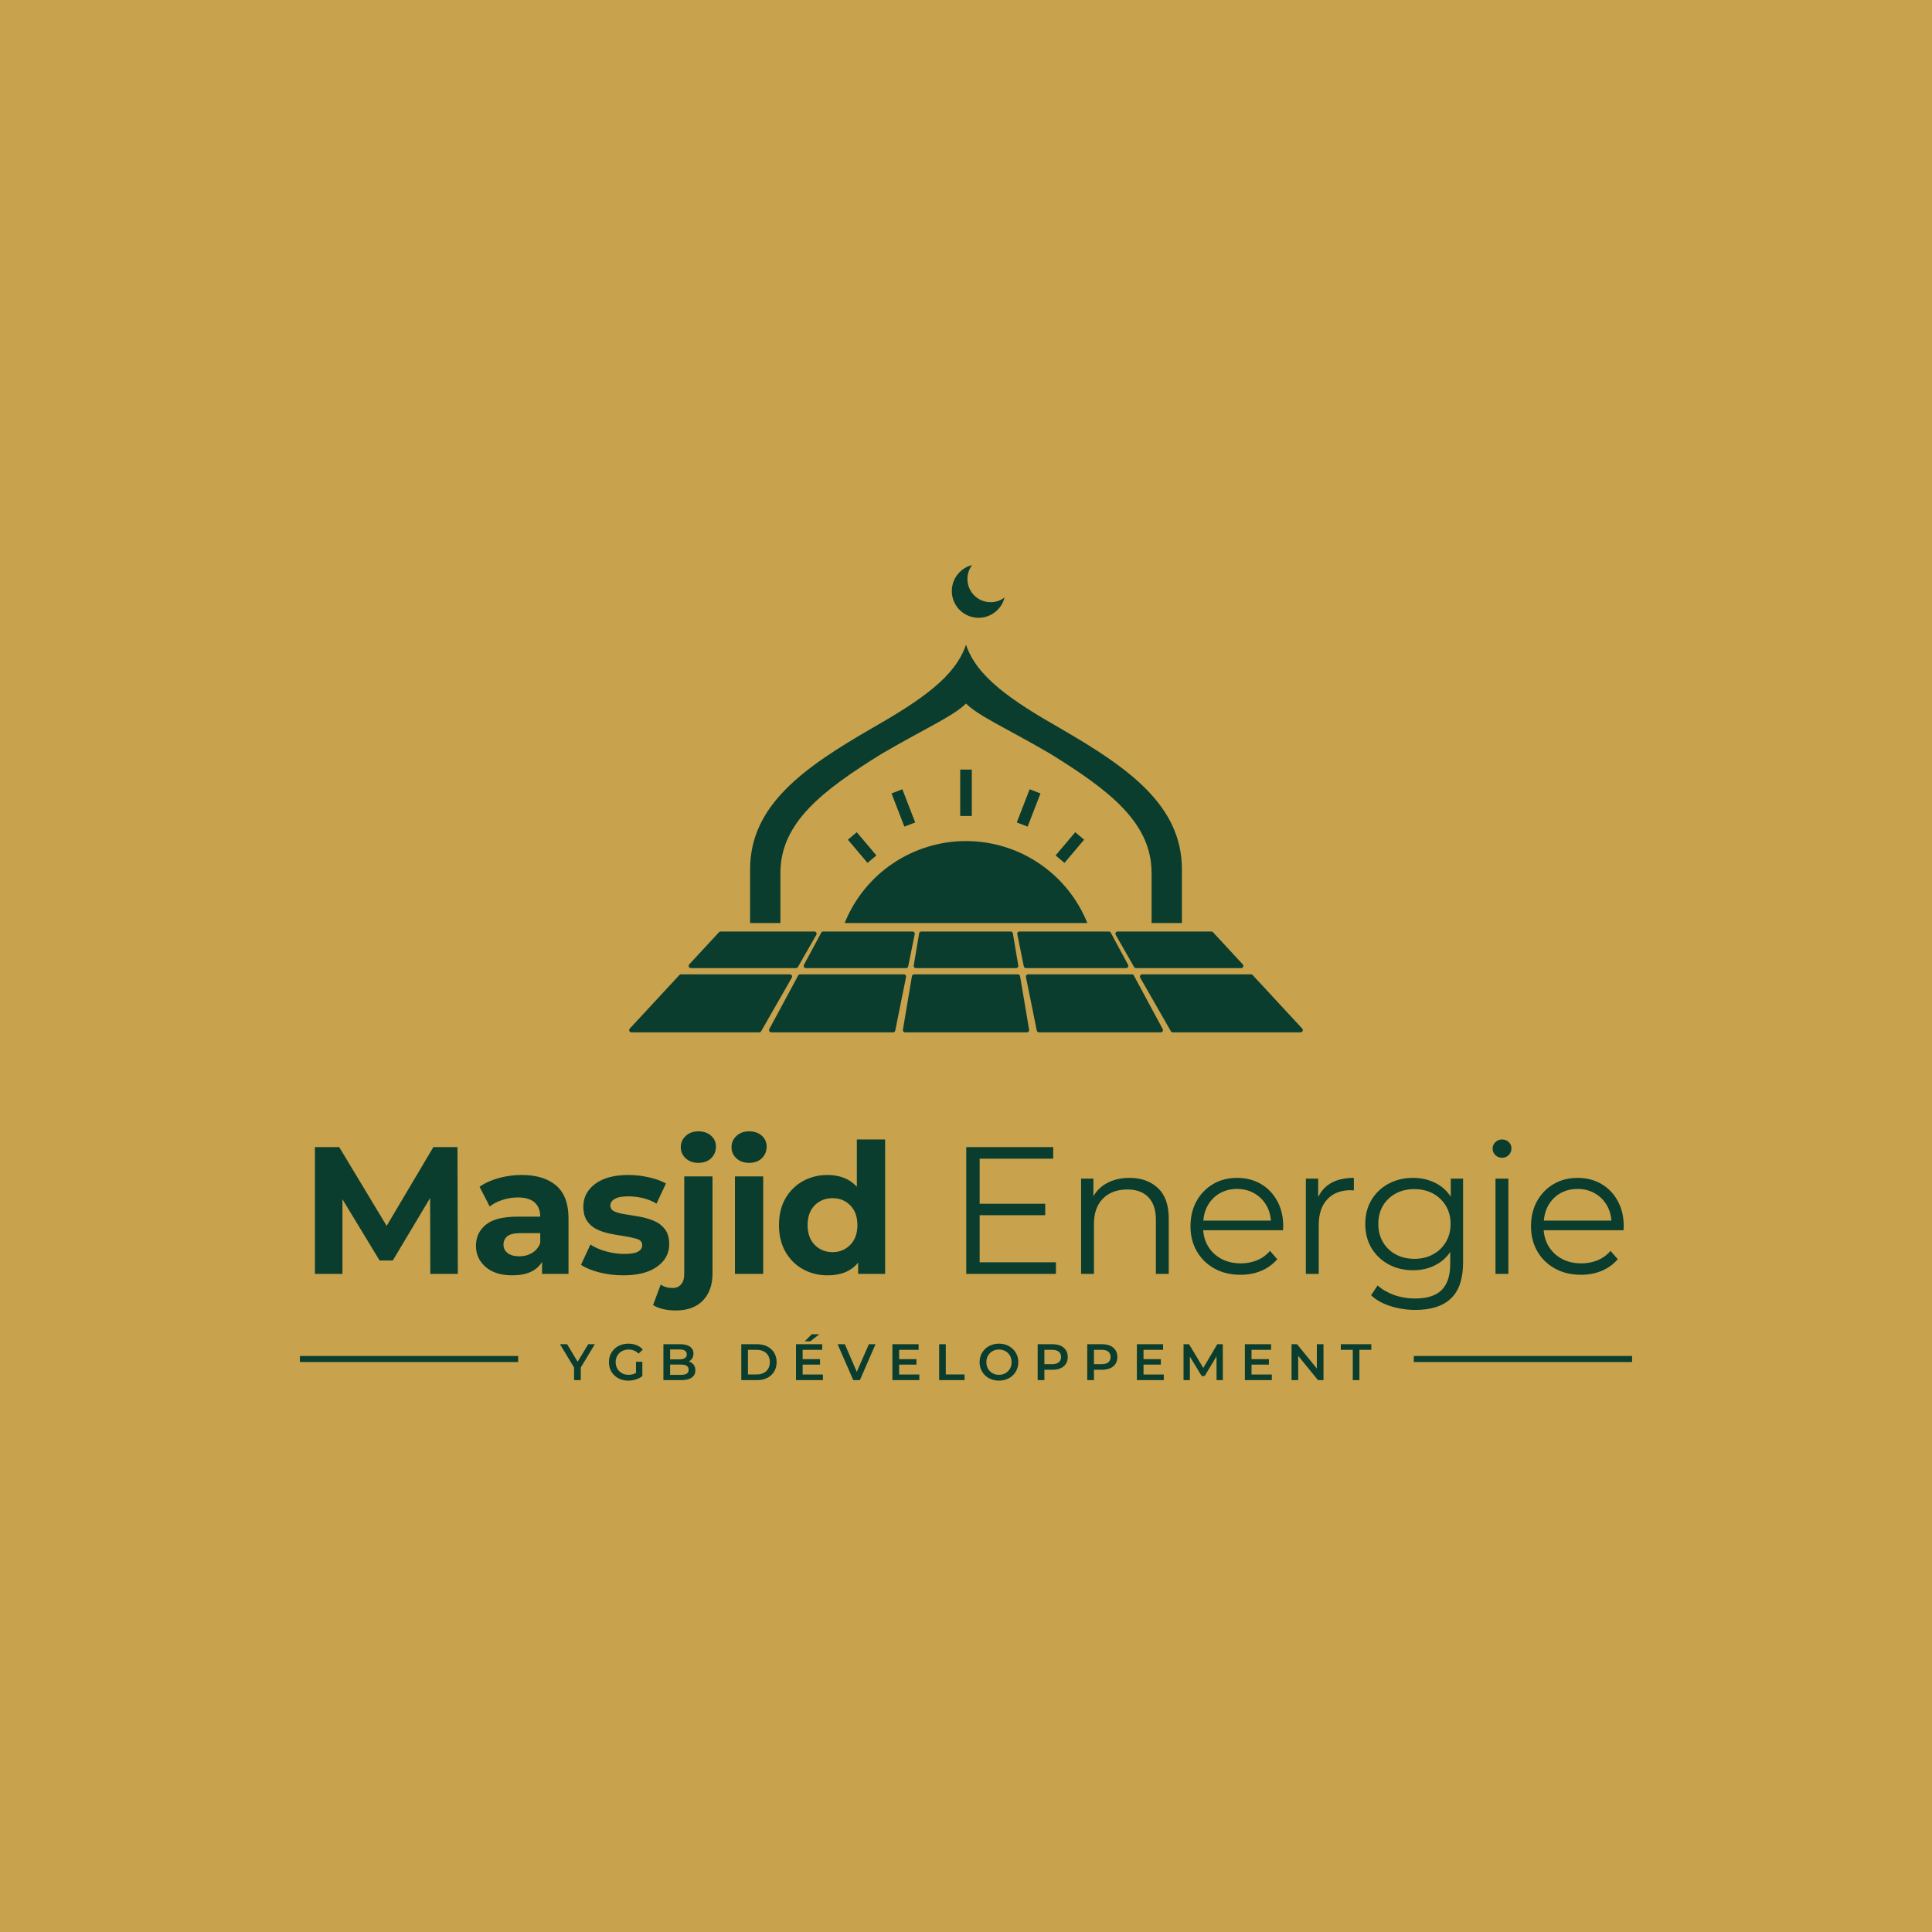
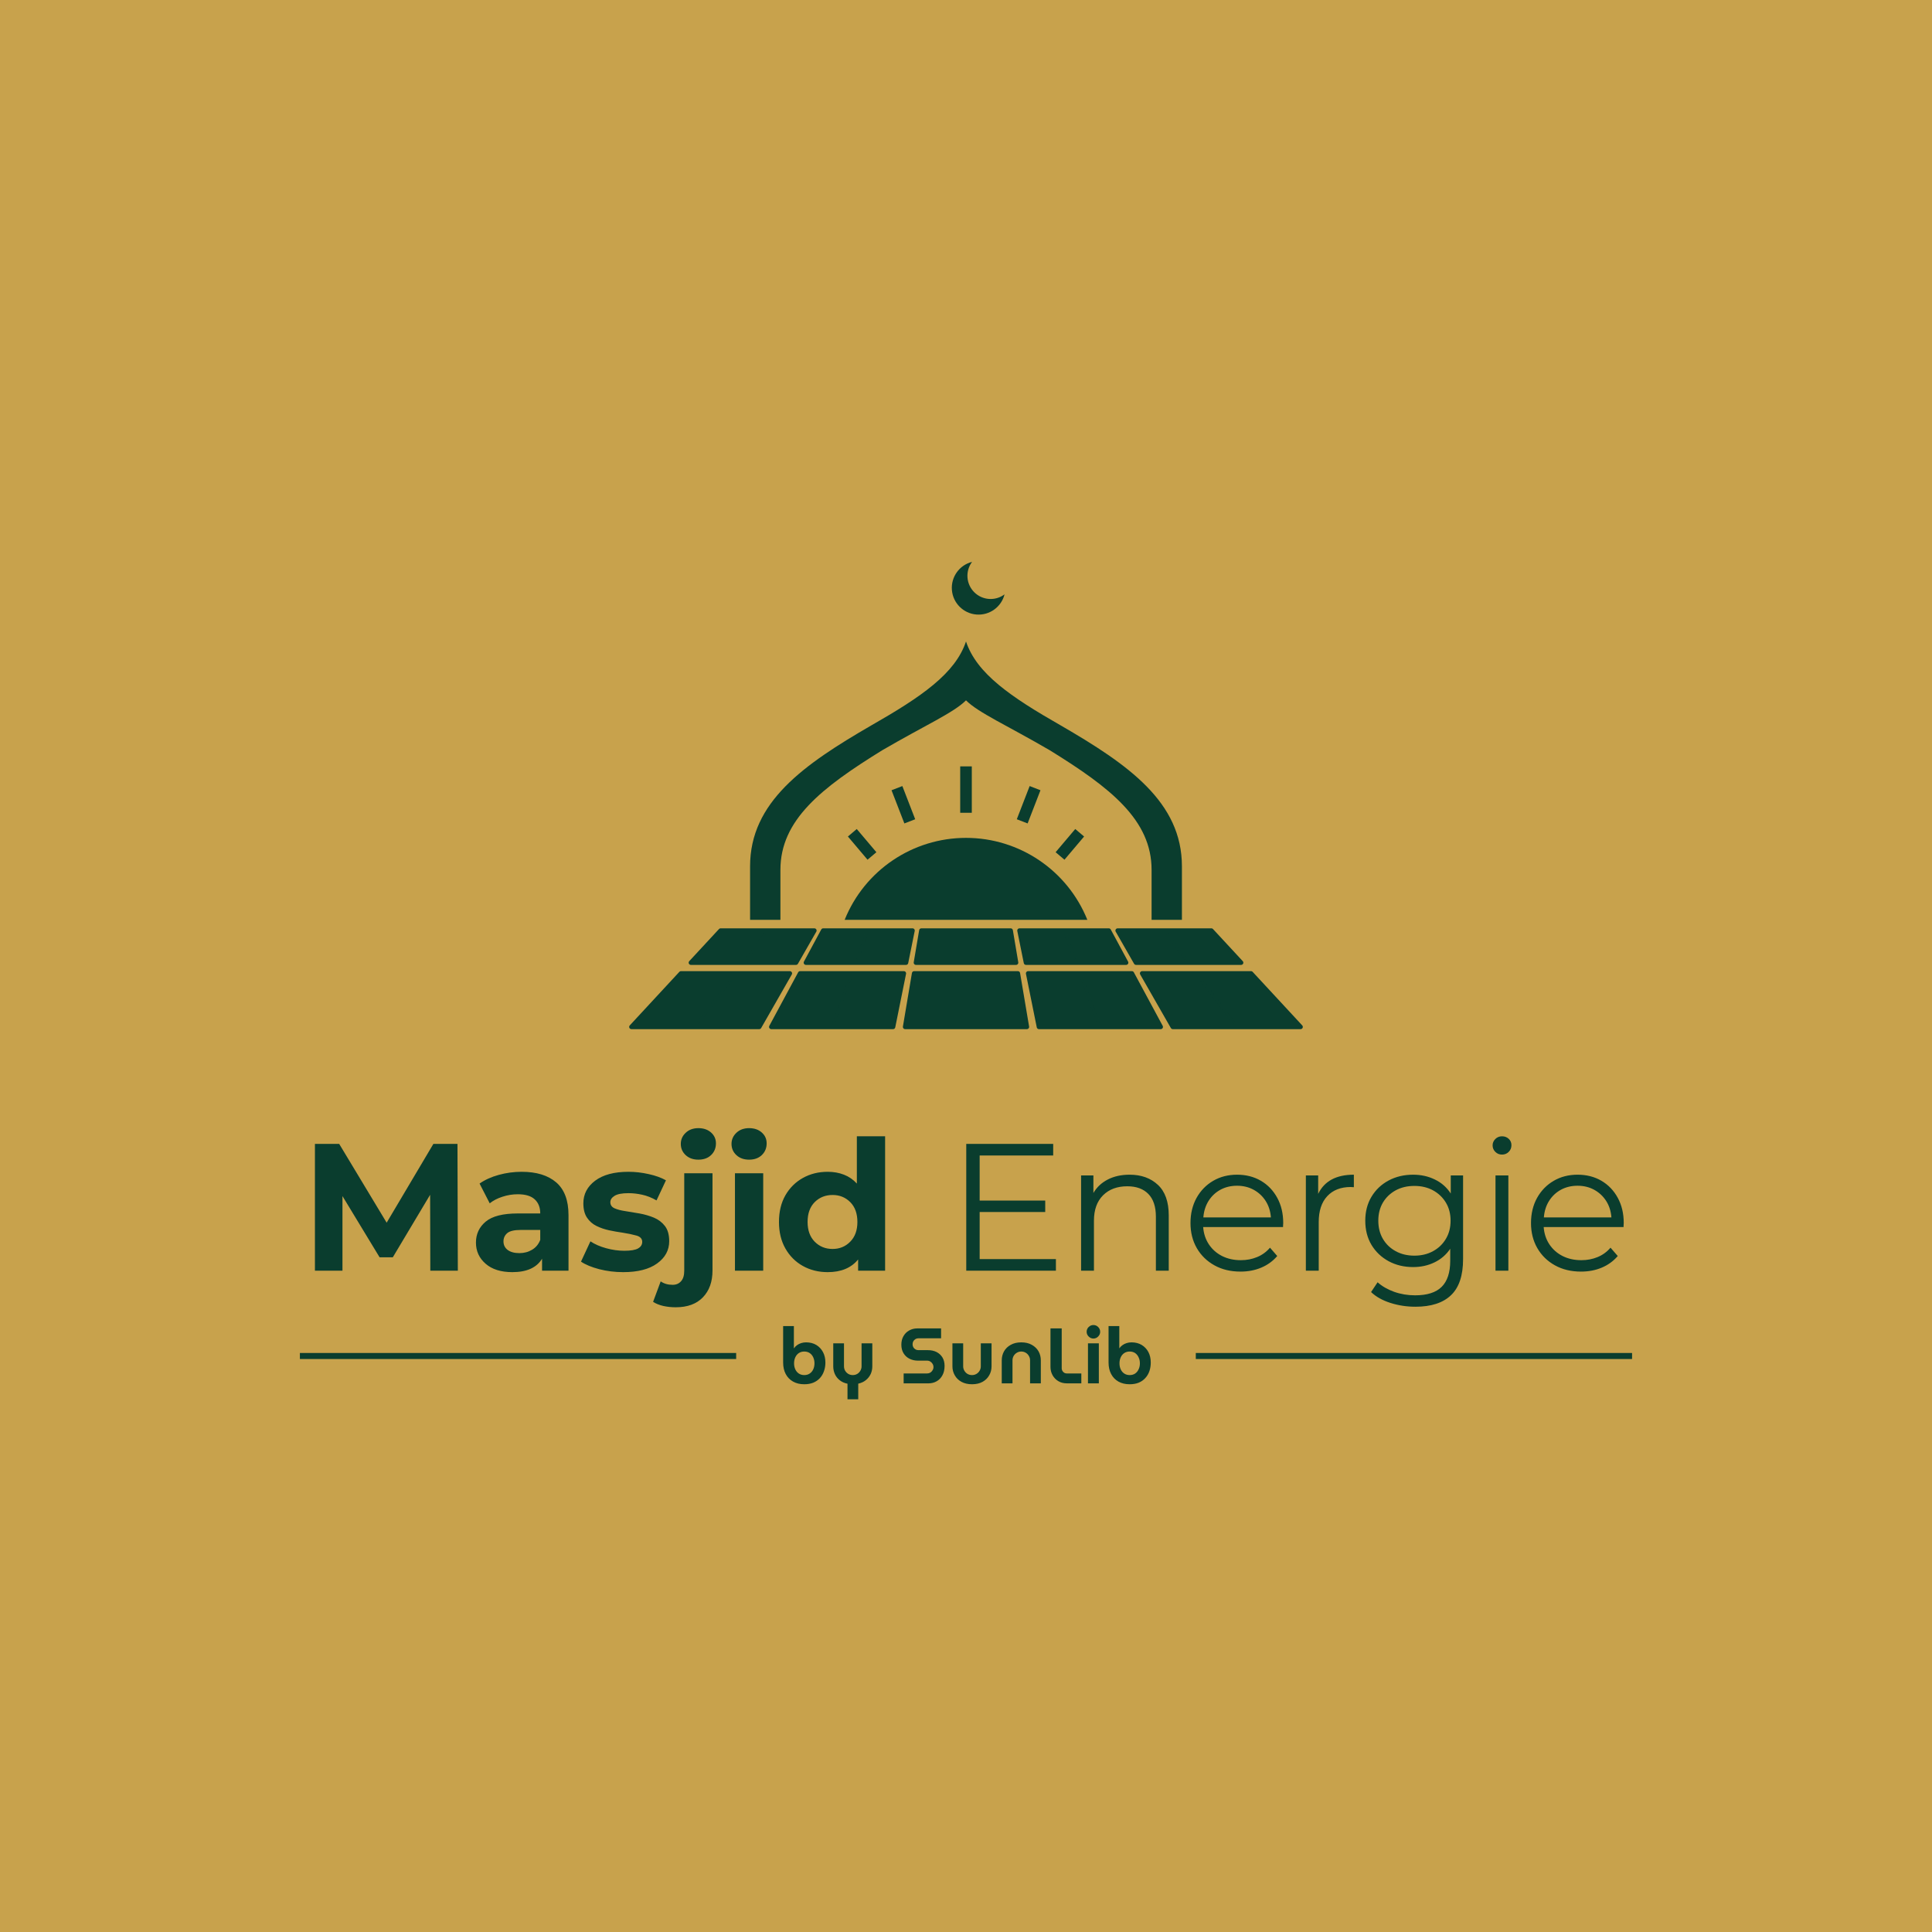
<svg xmlns="http://www.w3.org/2000/svg" viewBox="0 0 400 400" width="2160" height="2160">
  <rect width="400" height="400" fill="#c8a24c" />
-   <svg x="125" y="114.259" width="150" height="101.97" viewBox="0 0 406 276">
+   <svg x="125" y="113.597" width="150" height="101.97" viewBox="0 0 406 276">
    <path d="M206.4 7.4A15 15 0 1 0 224.6 25.6A13 13 0 0 1 206.4 7.4Z" fill="#0a3d2e" />
    <path d="M82 208L82 178C82 142 112 121 150 99C178 83 197 70 203 52C209 70 228 83 256 99C294 121 324 142 324 178L324 208L307 208L307 180C307 152 284 134 250 113C226 99 210 92 203 85C196 92 180 99 156 113C122 134 99 152 99 180L99 208Z" fill="#0a3d2e" />
    <g stroke="#0a3d2e" stroke-width="6.5">
      <line x1="203" y1="148" x2="203" y2="122" />
      <line x1="171.5" y1="152.8" x2="164.3" y2="134.2" />
      <line x1="234.5" y1="152.8" x2="241.7" y2="134.2" />
      <line x1="150.3" y1="172.2" x2="139.3" y2="159.2" />
      <line x1="255.7" y1="172.2" x2="266.7" y2="159.2" />
    </g>
    <path d="M135 208A73.3 73.3 0 0 1 271 208Z" fill="#0a3d2e" />
    <g fill="#0a3d2e" stroke="#0a3d2e" stroke-width="2.5" stroke-linejoin="round">
      <polygon points="65.5,214 118.03,214 107.73,232 48.83,232" />
      <polygon points="122.98,214 173.03,214 169.39,232 113.28,232" />
      <polygon points="177.98,214 228.03,214 231.06,232 174.94,232" />
      <polygon points="232.97,214 283.02,214 292.73,232 236.61,232" />
      <polygon points="287.98,214 340.5,214 357.17,232 298.27,232" />
    </g>
    <g fill="#0a3d2e" stroke="#0a3d2e" stroke-width="2.5" stroke-linejoin="round">
      <polygon points="43.28,238 104.29,238 87.13,268 15.5,268" />
      <polygon points="110.04,238 168.18,238 162.13,268 93.88,268" />
      <polygon points="173.93,238 232.07,238 237.13,268 168.88,268" />
      <polygon points="237.82,238 295.96,238 312.13,268 243.88,268" />
      <polygon points="301.71,238 362.72,238 390.5,268 318.88,268" />
    </g>
    <g stroke="#0a3d2e" stroke-opacity="0.35" stroke-width="1.6">
      <line x1="90.26" y1="216" x2="79.78" y2="230" />
      <line x1="147.26" y1="216" x2="142.07" y2="230" />
      <line x1="203" y1="216" x2="203" y2="230" />
      <line x1="258.74" y1="216" x2="263.93" y2="230" />
      <line x1="315.74" y1="216" x2="326.22" y2="230" />
      <line x1="72.29" y1="240" x2="52.81" y2="266" />
      <line x1="138.37" y1="240" x2="128.74" y2="266" />
      <line x1="203" y1="240" x2="203" y2="266" />
      <line x1="267.63" y1="240" x2="277.26" y2="266" />
      <line x1="333.71" y1="240" x2="353.19" y2="266" />
      <line x1="31.39" y1="253" x2="93.71" y2="253" />
      <line x1="103.96" y1="253" x2="163.15" y2="253" />
      <line x1="173.4" y1="253" x2="232.6" y2="253" />
      <line x1="242.85" y1="253" x2="302.04" y2="253" />
      <line x1="312.29" y1="253" x2="374.61" y2="253" />
    </g>
  </svg>
-   <g transform="translate(62.09 234.23) scale(1.25)">
+   <g transform="translate(62.09 233.57) scale(1.25)">
    <path fill="#0a3d2e" d="M7.05 23.61L2.49 23.61L2.49 2.61L6.51 2.61L14.37 15.66L22.11 2.61L26.10 2.61L26.16 23.61L21.60 23.61L21.57 11.04L15.39 21.39L13.20 21.39L7.05 11.25L7.05 23.61ZM44.49 23.61L40.11 23.61L40.11 21.63Q38.76 23.85 35.19 23.85L35.19 23.85Q32.34 23.85 30.75 22.45Q29.16 21.06 29.16 18.96L29.16 18.96Q29.16 16.83 30.78 15.48Q32.40 14.13 36.09 14.13L36.09 14.13L39.81 14.13L39.81 14.13Q39.81 12.63 38.89 11.79Q37.98 10.95 36.09 10.95L36.09 10.95Q34.80 10.95 33.55 11.36Q32.31 11.76 31.44 12.45L31.44 12.45L29.76 9.18Q31.08 8.25 32.94 7.74Q34.80 7.23 36.72 7.23L36.72 7.23Q40.41 7.23 42.45 8.98Q44.49 10.74 44.49 14.40L44.49 14.40L44.49 23.61ZM39.81 18.51L39.81 18.51L39.81 16.86L36.60 16.86Q34.95 16.86 34.33 17.40Q33.72 17.94 33.72 18.75L33.72 18.75Q33.72 19.65 34.42 20.18Q35.13 20.70 36.36 20.70L36.36 20.70Q37.53 20.70 38.46 20.14Q39.39 19.59 39.81 18.51ZM53.55 23.85L53.55 23.85Q51.48 23.85 49.57 23.36Q47.67 22.86 46.56 22.11L46.56 22.11L48.12 18.75Q49.20 19.47 50.73 19.89Q52.26 20.31 53.73 20.31L53.73 20.31Q55.35 20.31 56.02 19.92Q56.70 19.53 56.70 18.84L56.70 18.84Q56.70 18.06 55.74 17.79Q54.78 17.52 53.43 17.31L53.43 17.31Q52.35 17.16 51.22 16.92Q50.10 16.68 49.12 16.20Q48.15 15.72 47.55 14.82Q46.95 13.92 46.95 12.45L46.95 12.45Q46.95 10.17 48.91 8.70Q50.88 7.23 54.42 7.23L54.42 7.23Q56.07 7.23 57.76 7.61Q59.46 7.98 60.63 8.64L60.63 8.64L59.07 11.97Q57.87 11.28 56.70 11.03Q55.53 10.77 54.42 10.77L54.42 10.77Q52.83 10.77 52.12 11.21Q51.42 11.64 51.42 12.27L51.42 12.27Q51.42 12.96 52.12 13.28Q52.83 13.59 53.94 13.75Q55.05 13.92 56.29 14.14Q57.54 14.37 58.65 14.83Q59.76 15.30 60.46 16.21Q61.17 17.13 61.17 18.72L61.17 18.72Q61.17 20.97 59.17 22.41Q57.18 23.85 53.55 23.85ZM62.25 29.67L62.25 29.67Q61.17 29.67 60.18 29.45Q59.19 29.22 58.50 28.77L58.50 28.77L59.76 25.38Q60.57 25.95 61.74 25.95L61.74 25.95Q62.61 25.95 63.13 25.36Q63.66 24.78 63.66 23.61L63.66 23.61L63.66 7.47L68.34 7.47L68.34 23.58Q68.34 26.37 66.75 28.02Q65.16 29.67 62.25 29.67ZM66.00 5.22L66.00 5.22Q64.71 5.22 63.90 4.47Q63.09 3.72 63.09 2.61L63.09 2.61Q63.09 1.53 63.90 0.77Q64.71 0 66.00 0L66.00 0Q67.29 0 68.10 0.72Q68.91 1.44 68.91 2.52L68.91 2.52Q68.91 3.69 68.11 4.46Q67.32 5.22 66.00 5.22ZM76.74 23.61L72.06 23.61L72.06 7.47L76.74 7.47L76.74 23.61ZM74.40 5.22L74.40 5.22Q73.11 5.22 72.30 4.47Q71.49 3.72 71.49 2.61L71.49 2.61Q71.49 1.53 72.30 0.77Q73.11 0 74.40 0L74.40 0Q75.69 0 76.50 0.72Q77.31 1.44 77.31 2.52L77.31 2.52Q77.31 3.69 76.51 4.46Q75.72 5.22 74.40 5.22ZM87.42 23.85L87.42 23.85Q85.14 23.85 83.31 22.83Q81.48 21.81 80.41 19.93Q79.35 18.06 79.35 15.54L79.35 15.54Q79.35 12.99 80.41 11.13Q81.48 9.27 83.31 8.25Q85.14 7.23 87.42 7.23L87.42 7.23Q88.89 7.23 90.12 7.71Q91.35 8.19 92.25 9.18L92.25 9.18L92.25 1.35L96.93 1.35L96.93 23.61L92.46 23.61L92.46 21.75Q90.75 23.85 87.42 23.85ZM88.23 20.01L88.23 20.01Q89.97 20.01 91.15 18.81Q92.34 17.61 92.34 15.54L92.34 15.54Q92.34 13.44 91.15 12.25Q89.97 11.07 88.23 11.07L88.23 11.07Q86.46 11.07 85.27 12.25Q84.09 13.44 84.09 15.54L84.09 15.54Q84.09 17.61 85.27 18.81Q86.46 20.01 88.23 20.01Z" />
    <path fill="#0a3d2e" d="M125.22 23.61L110.37 23.61L110.37 2.61L124.77 2.61L124.77 4.53L112.59 4.53L112.59 12L123.45 12L123.45 13.89L112.59 13.89L112.59 21.69L125.22 21.69L125.22 23.61ZM131.52 23.61L129.39 23.61L129.39 7.83L131.43 7.83L131.43 10.74Q132.27 9.30 133.81 8.51Q135.36 7.71 137.43 7.71L137.43 7.71Q140.31 7.71 142.11 9.39Q143.91 11.07 143.91 14.46L143.91 14.46L143.91 23.61L141.78 23.61L141.78 14.67Q141.78 12.18 140.53 10.90Q139.29 9.63 137.04 9.63L137.04 9.63Q134.52 9.63 133.02 11.13Q131.52 12.63 131.52 15.33L131.52 15.33L131.52 23.61ZM155.79 23.76L155.79 23.76Q153.33 23.76 151.47 22.72Q149.61 21.69 148.56 19.88Q147.51 18.06 147.51 15.72L147.51 15.72Q147.51 13.38 148.51 11.56Q149.52 9.75 151.26 8.73Q153.00 7.71 155.22 7.71L155.22 7.71Q157.44 7.71 159.16 8.71Q160.89 9.72 161.88 11.54Q162.87 13.35 162.87 15.72L162.87 15.72Q162.87 15.87 162.85 16.04Q162.84 16.20 162.84 16.38L162.84 16.38L149.61 16.38Q149.73 18 150.55 19.24Q151.38 20.49 152.74 21.18Q154.11 21.87 155.85 21.87L155.85 21.87Q157.29 21.87 158.53 21.36Q159.78 20.85 160.68 19.80L160.68 19.80L161.88 21.18Q160.80 22.44 159.24 23.10Q157.68 23.76 155.79 23.76ZM149.64 14.79L149.64 14.79L160.83 14.79Q160.71 13.23 159.96 12.06Q159.21 10.89 157.98 10.21Q156.75 9.54 155.22 9.54L155.22 9.54Q153.69 9.54 152.47 10.20Q151.26 10.86 150.51 12.04Q149.76 13.23 149.64 14.79ZM168.75 23.61L166.62 23.61L166.62 7.83L168.66 7.83L168.66 10.89Q170.19 7.71 174.57 7.71L174.57 7.71L174.57 9.78Q174.42 9.78 174.30 9.77Q174.18 9.75 174.06 9.75L174.06 9.75Q171.57 9.75 170.16 11.27Q168.75 12.78 168.75 15.57L168.75 15.57L168.75 23.61ZM184.77 29.58L184.77 29.58Q182.61 29.58 180.63 28.95Q178.65 28.32 177.42 27.15L177.42 27.15L178.50 25.53Q179.61 26.52 181.24 27.11Q182.88 27.69 184.71 27.69L184.71 27.69Q187.71 27.69 189.12 26.28Q190.53 24.87 190.53 21.96L190.53 21.96L190.53 19.98Q189.54 21.45 187.93 22.23Q186.33 23.01 184.38 23.01L184.38 23.01Q182.13 23.01 180.33 22.04Q178.53 21.06 177.49 19.34Q176.46 17.61 176.46 15.33L176.46 15.33Q176.46 13.08 177.49 11.36Q178.53 9.63 180.33 8.67Q182.13 7.71 184.38 7.71L184.38 7.71Q186.36 7.71 187.99 8.51Q189.63 9.30 190.62 10.83L190.62 10.83L190.62 7.83L192.66 7.83L192.66 21.69Q192.66 25.77 190.66 27.67Q188.67 29.58 184.77 29.58ZM184.59 21.12L184.59 21.12Q186.33 21.12 187.68 20.38Q189.03 19.65 189.81 18.34Q190.59 17.04 190.59 15.33L190.59 15.33Q190.59 13.62 189.81 12.33Q189.03 11.04 187.68 10.30Q186.33 9.57 184.59 9.57L184.59 9.57Q182.85 9.57 181.50 10.30Q180.15 11.04 179.38 12.33Q178.62 13.62 178.62 15.33L178.62 15.33Q178.62 17.04 179.38 18.34Q180.15 19.65 181.50 20.38Q182.85 21.12 184.59 21.12ZM200.16 23.61L198.03 23.61L198.03 7.83L200.16 7.83L200.16 23.61ZM199.11 4.38L199.11 4.38Q198.45 4.38 198.00 3.93Q197.55 3.48 197.55 2.85L197.55 2.85Q197.55 2.25 198.00 1.80Q198.45 1.35 199.11 1.35L199.11 1.35Q199.77 1.35 200.22 1.77Q200.67 2.19 200.67 2.82L200.67 2.82Q200.67 3.48 200.22 3.93Q199.77 4.38 199.11 4.38ZM212.19 23.76L212.19 23.76Q209.73 23.76 207.87 22.72Q206.01 21.69 204.96 19.88Q203.91 18.06 203.91 15.72L203.91 15.72Q203.91 13.38 204.91 11.56Q205.92 9.75 207.66 8.73Q209.40 7.71 211.62 7.71L211.62 7.71Q213.84 7.71 215.56 8.71Q217.29 9.72 218.28 11.54Q219.27 13.35 219.27 15.72L219.27 15.72Q219.27 15.87 219.25 16.04Q219.24 16.20 219.24 16.38L219.24 16.38L206.01 16.38Q206.13 18 206.95 19.24Q207.78 20.49 209.14 21.18Q210.51 21.87 212.25 21.87L212.25 21.87Q213.69 21.87 214.93 21.36Q216.18 20.85 217.08 19.80L217.08 19.80L218.28 21.18Q217.20 22.44 215.64 23.10Q214.08 23.76 212.19 23.76ZM206.04 14.79L206.04 14.79L217.23 14.79Q217.11 13.23 216.36 12.06Q215.61 10.89 214.38 10.21Q213.15 9.54 211.62 9.54L211.62 9.54Q210.09 9.54 208.87 10.20Q207.66 10.86 206.91 12.04Q206.16 13.23 206.04 14.79Z" />
-     <path fill="#0a3d2e" d="M46.52 41.21L45.41 41.21L45.41 39.12L43.08 35.26L44.26 35.26L46.00 38.16L47.76 35.26L48.85 35.26L46.52 39.12L46.52 41.21ZM54.39 41.29L54.39 41.29Q53.69 41.29 53.11 41.07Q52.53 40.84 52.10 40.43Q51.66 40.02 51.42 39.46Q51.19 38.90 51.19 38.23L51.19 38.23Q51.19 37.57 51.42 37.01Q51.66 36.45 52.10 36.04Q52.53 35.62 53.12 35.40Q53.71 35.17 54.41 35.17L54.41 35.17Q55.16 35.17 55.77 35.42Q56.38 35.67 56.80 36.14L56.80 36.14L56.10 36.82Q55.75 36.47 55.34 36.31Q54.93 36.14 54.46 36.14L54.46 36.14Q53.83 36.14 53.34 36.41Q52.85 36.68 52.58 37.15Q52.30 37.62 52.30 38.23L52.30 38.23Q52.30 38.84 52.58 39.31Q52.85 39.79 53.34 40.06Q53.82 40.33 54.45 40.33L54.45 40.33Q54.77 40.33 55.08 40.25Q55.39 40.18 55.67 40.02L55.67 40.02L55.67 38.17L56.72 38.17L56.72 40.54Q56.25 40.91 55.64 41.10Q55.02 41.29 54.39 41.29ZM63.17 41.21L60.21 41.21L60.21 35.26L63.00 35.26Q64.07 35.26 64.63 35.68Q65.19 36.10 65.19 36.81L65.19 36.81Q65.19 37.27 64.98 37.60Q64.77 37.94 64.43 38.12L64.43 38.12Q64.91 38.27 65.20 38.64Q65.50 39.02 65.50 39.59L65.50 39.59Q65.50 40.36 64.91 40.78Q64.32 41.21 63.17 41.21L63.17 41.21ZM61.32 38.63L61.32 40.34L63.10 40.34Q63.72 40.34 64.06 40.14Q64.39 39.93 64.39 39.48L64.39 39.48Q64.39 39.04 64.06 38.83Q63.72 38.63 63.10 38.63L63.10 38.63L61.32 38.63ZM61.32 36.13L61.32 37.77L62.88 37.77Q63.46 37.77 63.77 37.56Q64.08 37.36 64.08 36.95L64.08 36.95Q64.08 36.53 63.77 36.33Q63.46 36.13 62.88 36.13L62.88 36.13L61.32 36.13ZM75.71 41.21L73.11 41.21L73.11 35.26L75.71 35.26Q76.68 35.26 77.41 35.63Q78.14 36.00 78.55 36.67Q78.96 37.34 78.96 38.23L78.96 38.23Q78.96 39.13 78.55 39.80Q78.14 40.47 77.41 40.84Q76.68 41.21 75.71 41.21L75.71 41.21ZM74.21 36.19L74.21 40.27L75.66 40.27Q76.32 40.27 76.81 40.02Q77.31 39.77 77.57 39.31Q77.84 38.85 77.84 38.23L77.84 38.23Q77.84 37.61 77.57 37.15Q77.31 36.70 76.81 36.44Q76.32 36.19 75.66 36.19L75.66 36.19L74.21 36.19ZM86.63 41.21L82.17 41.21L82.17 35.26L86.51 35.26L86.51 36.19L83.27 36.19L83.27 37.73L86.15 37.73L86.15 38.64L83.27 38.64L83.27 40.28L86.63 40.28L86.63 41.21ZM84.55 34.77L83.63 34.77L84.78 33.61L86.03 33.61L84.55 34.77ZM92.75 41.21L91.66 41.21L89.06 35.26L90.26 35.26L92.24 39.84L94.24 35.26L95.34 35.26L92.75 41.21ZM102.60 41.21L98.14 41.21L98.14 35.26L102.48 35.26L102.48 36.19L99.25 36.19L99.25 37.73L102.12 37.73L102.12 38.64L99.25 38.64L99.25 40.28L102.60 40.28L102.60 41.21ZM110.09 41.21L105.88 41.21L105.88 35.26L106.98 35.26L106.98 40.27L110.09 40.27L110.09 41.21ZM115.79 41.29L115.79 41.29Q115.10 41.29 114.51 41.06Q113.92 40.84 113.49 40.42Q113.06 40.01 112.82 39.45Q112.58 38.90 112.58 38.23L112.58 38.23Q112.58 37.57 112.82 37.01Q113.06 36.46 113.49 36.05Q113.92 35.63 114.51 35.40Q115.10 35.17 115.79 35.17L115.79 35.17Q116.48 35.17 117.07 35.40Q117.65 35.63 118.08 36.05Q118.51 36.46 118.75 37.01Q118.99 37.57 118.99 38.23L118.99 38.23Q118.99 38.90 118.75 39.45Q118.51 40.01 118.08 40.42Q117.65 40.84 117.07 41.06Q116.48 41.29 115.79 41.29ZM115.79 40.33L115.79 40.33Q116.39 40.33 116.86 40.06Q117.33 39.79 117.61 39.31Q117.88 38.84 117.88 38.23L117.88 38.23Q117.88 37.63 117.61 37.15Q117.33 36.68 116.86 36.41Q116.39 36.14 115.79 36.14L115.79 36.14Q115.18 36.14 114.71 36.41Q114.24 36.68 113.97 37.15Q113.70 37.63 113.70 38.23L113.70 38.23Q113.70 38.84 113.97 39.31Q114.24 39.79 114.71 40.06Q115.18 40.33 115.79 40.33ZM123.31 41.21L122.20 41.21L122.20 35.26L124.65 35.26Q125.43 35.26 126.00 35.51Q126.57 35.77 126.88 36.25Q127.18 36.72 127.18 37.38L127.18 37.38Q127.18 38.03 126.88 38.51Q126.57 38.98 126.00 39.24Q125.43 39.49 124.65 39.49L124.65 39.49L123.31 39.49L123.31 41.21ZM123.31 36.19L123.31 38.56L124.60 38.56Q125.33 38.56 125.70 38.25Q126.07 37.94 126.07 37.38L126.07 37.38Q126.07 36.81 125.70 36.50Q125.33 36.19 124.60 36.19L124.60 36.19L123.31 36.19ZM131.52 41.21L130.41 41.21L130.41 35.26L132.86 35.26Q133.64 35.26 134.21 35.51Q134.78 35.77 135.09 36.25Q135.40 36.72 135.40 37.38L135.40 37.38Q135.40 38.03 135.09 38.51Q134.78 38.98 134.21 39.24Q133.64 39.49 132.86 39.49L132.86 39.49L131.52 39.49L131.52 41.21ZM131.52 36.19L131.52 38.56L132.81 38.56Q133.54 38.56 133.91 38.25Q134.28 37.94 134.28 37.38L134.28 37.38Q134.28 36.81 133.91 36.50Q133.54 36.19 132.81 36.19L132.81 36.19L131.52 36.19ZM143.09 41.21L138.63 41.21L138.63 35.26L142.97 35.26L142.97 36.19L139.73 36.19L139.73 37.73L142.60 37.73L142.60 38.64L139.73 38.64L139.73 40.28L143.09 40.28L143.09 41.21ZM147.41 41.21L146.36 41.21L146.36 35.26L147.27 35.26L149.63 39.19L151.95 35.26L152.86 35.26L152.87 41.21L151.83 41.21L151.82 37.27L149.86 40.53L149.37 40.53L147.41 37.32L147.41 41.21ZM160.98 41.21L156.52 41.21L156.52 35.26L160.86 35.26L160.86 36.19L157.62 36.19L157.62 37.73L160.50 37.73L160.50 38.64L157.62 38.64L157.62 40.28L160.98 40.28L160.98 41.21ZM165.35 41.21L164.25 41.21L164.25 35.26L165.16 35.26L168.44 39.29L168.44 35.26L169.54 35.26L169.54 41.21L168.63 41.21L165.35 37.18L165.35 41.21ZM175.49 41.21L174.39 41.21L174.39 36.19L172.41 36.19L172.41 35.26L177.46 35.26L177.46 36.19L175.49 36.19L175.49 41.21Z" />
-     <rect x="0.00" y="37.21" width="36.15" height="1" fill="#0a3d2e" />
-     <rect x="184.50" y="37.21" width="36.15" height="1" fill="#0a3d2e" />
+     <path fill="#0a3d2e" d="M83.54 42.42L83.54 42.42Q82.47 42.42 81.69 41.98Q80.90 41.54 80.47 40.73Q80.04 39.92 80.04 38.82L80.04 38.82L80.04 32.78L81.82 32.78L81.82 36.46L81.84 36.46Q82.04 36.16 82.35 35.94Q82.65 35.72 83.04 35.60Q83.42 35.48 83.84 35.48L83.84 35.48Q84.81 35.48 85.53 35.91Q86.24 36.34 86.64 37.09Q87.04 37.84 87.04 38.82L87.04 38.82Q87.04 39.60 86.80 40.26Q86.57 40.92 86.13 41.40Q85.68 41.89 85.03 42.16Q84.38 42.42 83.54 42.42ZM83.54 40.90L83.54 40.90Q84.07 40.90 84.45 40.64Q84.83 40.38 85.03 39.94Q85.23 39.50 85.23 38.95L85.23 38.95Q85.23 38.41 85.03 37.97Q84.83 37.52 84.45 37.26Q84.07 37.00 83.54 37.00L83.54 37.00Q83.02 37.00 82.63 37.26Q82.25 37.52 82.05 37.97Q81.85 38.41 81.85 38.95L81.85 38.95Q81.85 39.50 82.05 39.94Q82.25 40.38 82.63 40.64Q83.02 40.90 83.54 40.90ZM92.48 44.91L90.70 44.91L90.70 42.33Q89.95 42.18 89.42 41.76Q88.89 41.35 88.61 40.74Q88.34 40.14 88.34 39.45L88.34 39.45L88.34 35.64L90.12 35.64L90.12 39.45Q90.12 39.85 90.31 40.18Q90.51 40.51 90.84 40.71Q91.17 40.90 91.57 40.90L91.57 40.90Q91.98 40.90 92.31 40.71Q92.64 40.51 92.83 40.18Q93.03 39.85 93.03 39.45L93.03 39.45L93.03 35.64L94.81 35.64L94.81 39.45Q94.81 40.14 94.54 40.73Q94.26 41.32 93.74 41.74Q93.22 42.16 92.48 42.32L92.48 42.32L92.48 44.91ZM104.13 42.27L100.00 42.27L100.00 40.63L103.90 40.63Q104.18 40.63 104.42 40.49Q104.65 40.34 104.79 40.10Q104.94 39.86 104.94 39.58L104.94 39.58Q104.94 39.28 104.79 39.04Q104.65 38.80 104.42 38.66Q104.18 38.51 103.90 38.51L103.90 38.51L102.38 38.51Q101.61 38.51 100.98 38.20Q100.36 37.89 99.99 37.30Q99.62 36.70 99.62 35.87L99.62 35.87Q99.62 35.05 99.97 34.45Q100.32 33.84 100.92 33.51Q101.52 33.17 102.25 33.17L102.25 33.17L106.20 33.17L106.20 34.81L102.43 34.81Q102.17 34.81 101.95 34.94Q101.73 35.08 101.60 35.30Q101.48 35.52 101.48 35.80L101.48 35.80Q101.48 36.07 101.60 36.29Q101.73 36.51 101.95 36.64Q102.17 36.77 102.43 36.77L102.43 36.77L104.00 36.77Q104.85 36.77 105.47 37.09Q106.09 37.42 106.44 38.00Q106.78 38.59 106.78 39.37L106.78 39.37Q106.78 40.29 106.42 40.94Q106.07 41.59 105.46 41.93Q104.86 42.27 104.13 42.27L104.13 42.27ZM111.32 42.42L111.32 42.42Q110.31 42.42 109.58 42.02Q108.85 41.62 108.47 40.94Q108.08 40.27 108.08 39.45L108.08 39.45L108.08 35.64L109.86 35.64L109.86 39.45Q109.86 39.85 110.06 40.18Q110.25 40.51 110.58 40.71Q110.92 40.90 111.32 40.90L111.32 40.90Q111.72 40.90 112.05 40.71Q112.39 40.51 112.58 40.18Q112.78 39.85 112.78 39.45L112.78 39.45L112.78 35.64L114.56 35.64L114.56 39.45Q114.56 40.27 114.17 40.94Q113.79 41.62 113.07 42.02Q112.35 42.42 111.32 42.42ZM118.03 42.27L116.25 42.27L116.25 38.46Q116.25 37.64 116.63 36.96Q117.01 36.29 117.74 35.89Q118.47 35.48 119.48 35.48L119.48 35.48Q120.51 35.48 121.23 35.89Q121.95 36.29 122.34 36.96Q122.72 37.64 122.72 38.46L122.72 38.46L122.72 42.27L120.94 42.27L120.94 38.46Q120.94 38.06 120.74 37.73Q120.55 37.39 120.22 37.20Q119.89 37.00 119.48 37.00L119.48 37.00Q119.08 37.00 118.75 37.20Q118.42 37.39 118.22 37.73Q118.03 38.06 118.03 38.46L118.03 38.46L118.03 42.27ZM129.43 42.27L127.02 42.27Q126.22 42.27 125.61 41.90Q125.00 41.53 124.66 40.91Q124.32 40.29 124.32 39.55L124.32 39.55L124.32 33.17L126.18 33.17L126.18 39.77Q126.18 40.12 126.43 40.38Q126.67 40.63 127.02 40.63L127.02 40.63L129.43 40.63L129.43 42.27ZM132.33 42.27L130.53 42.27L130.53 35.64L132.33 35.64L132.33 42.27ZM131.43 34.85L131.43 34.85Q130.98 34.85 130.64 34.51Q130.31 34.18 130.31 33.73L130.31 33.73Q130.31 33.27 130.64 32.94Q130.98 32.61 131.43 32.61L131.43 32.61Q131.89 32.61 132.22 32.94Q132.55 33.27 132.55 33.73L132.55 33.73Q132.55 34.18 132.22 34.51Q131.89 34.85 131.43 34.85ZM137.44 42.42L137.44 42.42Q136.37 42.42 135.58 41.98Q134.80 41.54 134.37 40.73Q133.94 39.92 133.94 38.82L133.94 38.82L133.94 32.78L135.72 32.78L135.72 36.46L135.73 36.46Q135.94 36.16 136.25 35.94Q136.55 35.72 136.94 35.60Q137.32 35.48 137.74 35.48L137.74 35.48Q138.71 35.48 139.43 35.91Q140.14 36.34 140.54 37.09Q140.93 37.84 140.93 38.82L140.93 38.82Q140.93 39.60 140.70 40.26Q140.47 40.92 140.02 41.40Q139.58 41.89 138.93 42.16Q138.28 42.42 137.44 42.42ZM137.44 40.90L137.44 40.90Q137.97 40.90 138.35 40.64Q138.72 40.38 138.92 39.94Q139.13 39.50 139.13 38.95L139.13 38.95Q139.13 38.41 138.92 37.97Q138.72 37.52 138.35 37.26Q137.97 37.00 137.44 37.00L137.44 37.00Q136.92 37.00 136.53 37.26Q136.15 37.52 135.95 37.97Q135.75 38.41 135.75 38.95L135.75 38.95Q135.75 39.50 135.95 39.94Q136.15 40.38 136.53 40.64Q136.92 40.90 137.44 40.90Z" />
+     <rect x="0.00" y="37.24" width="72.26" height="1" fill="#0a3d2e" />
+     <rect x="148.39" y="37.24" width="72.26" height="1" fill="#0a3d2e" />
  </g>
</svg>
